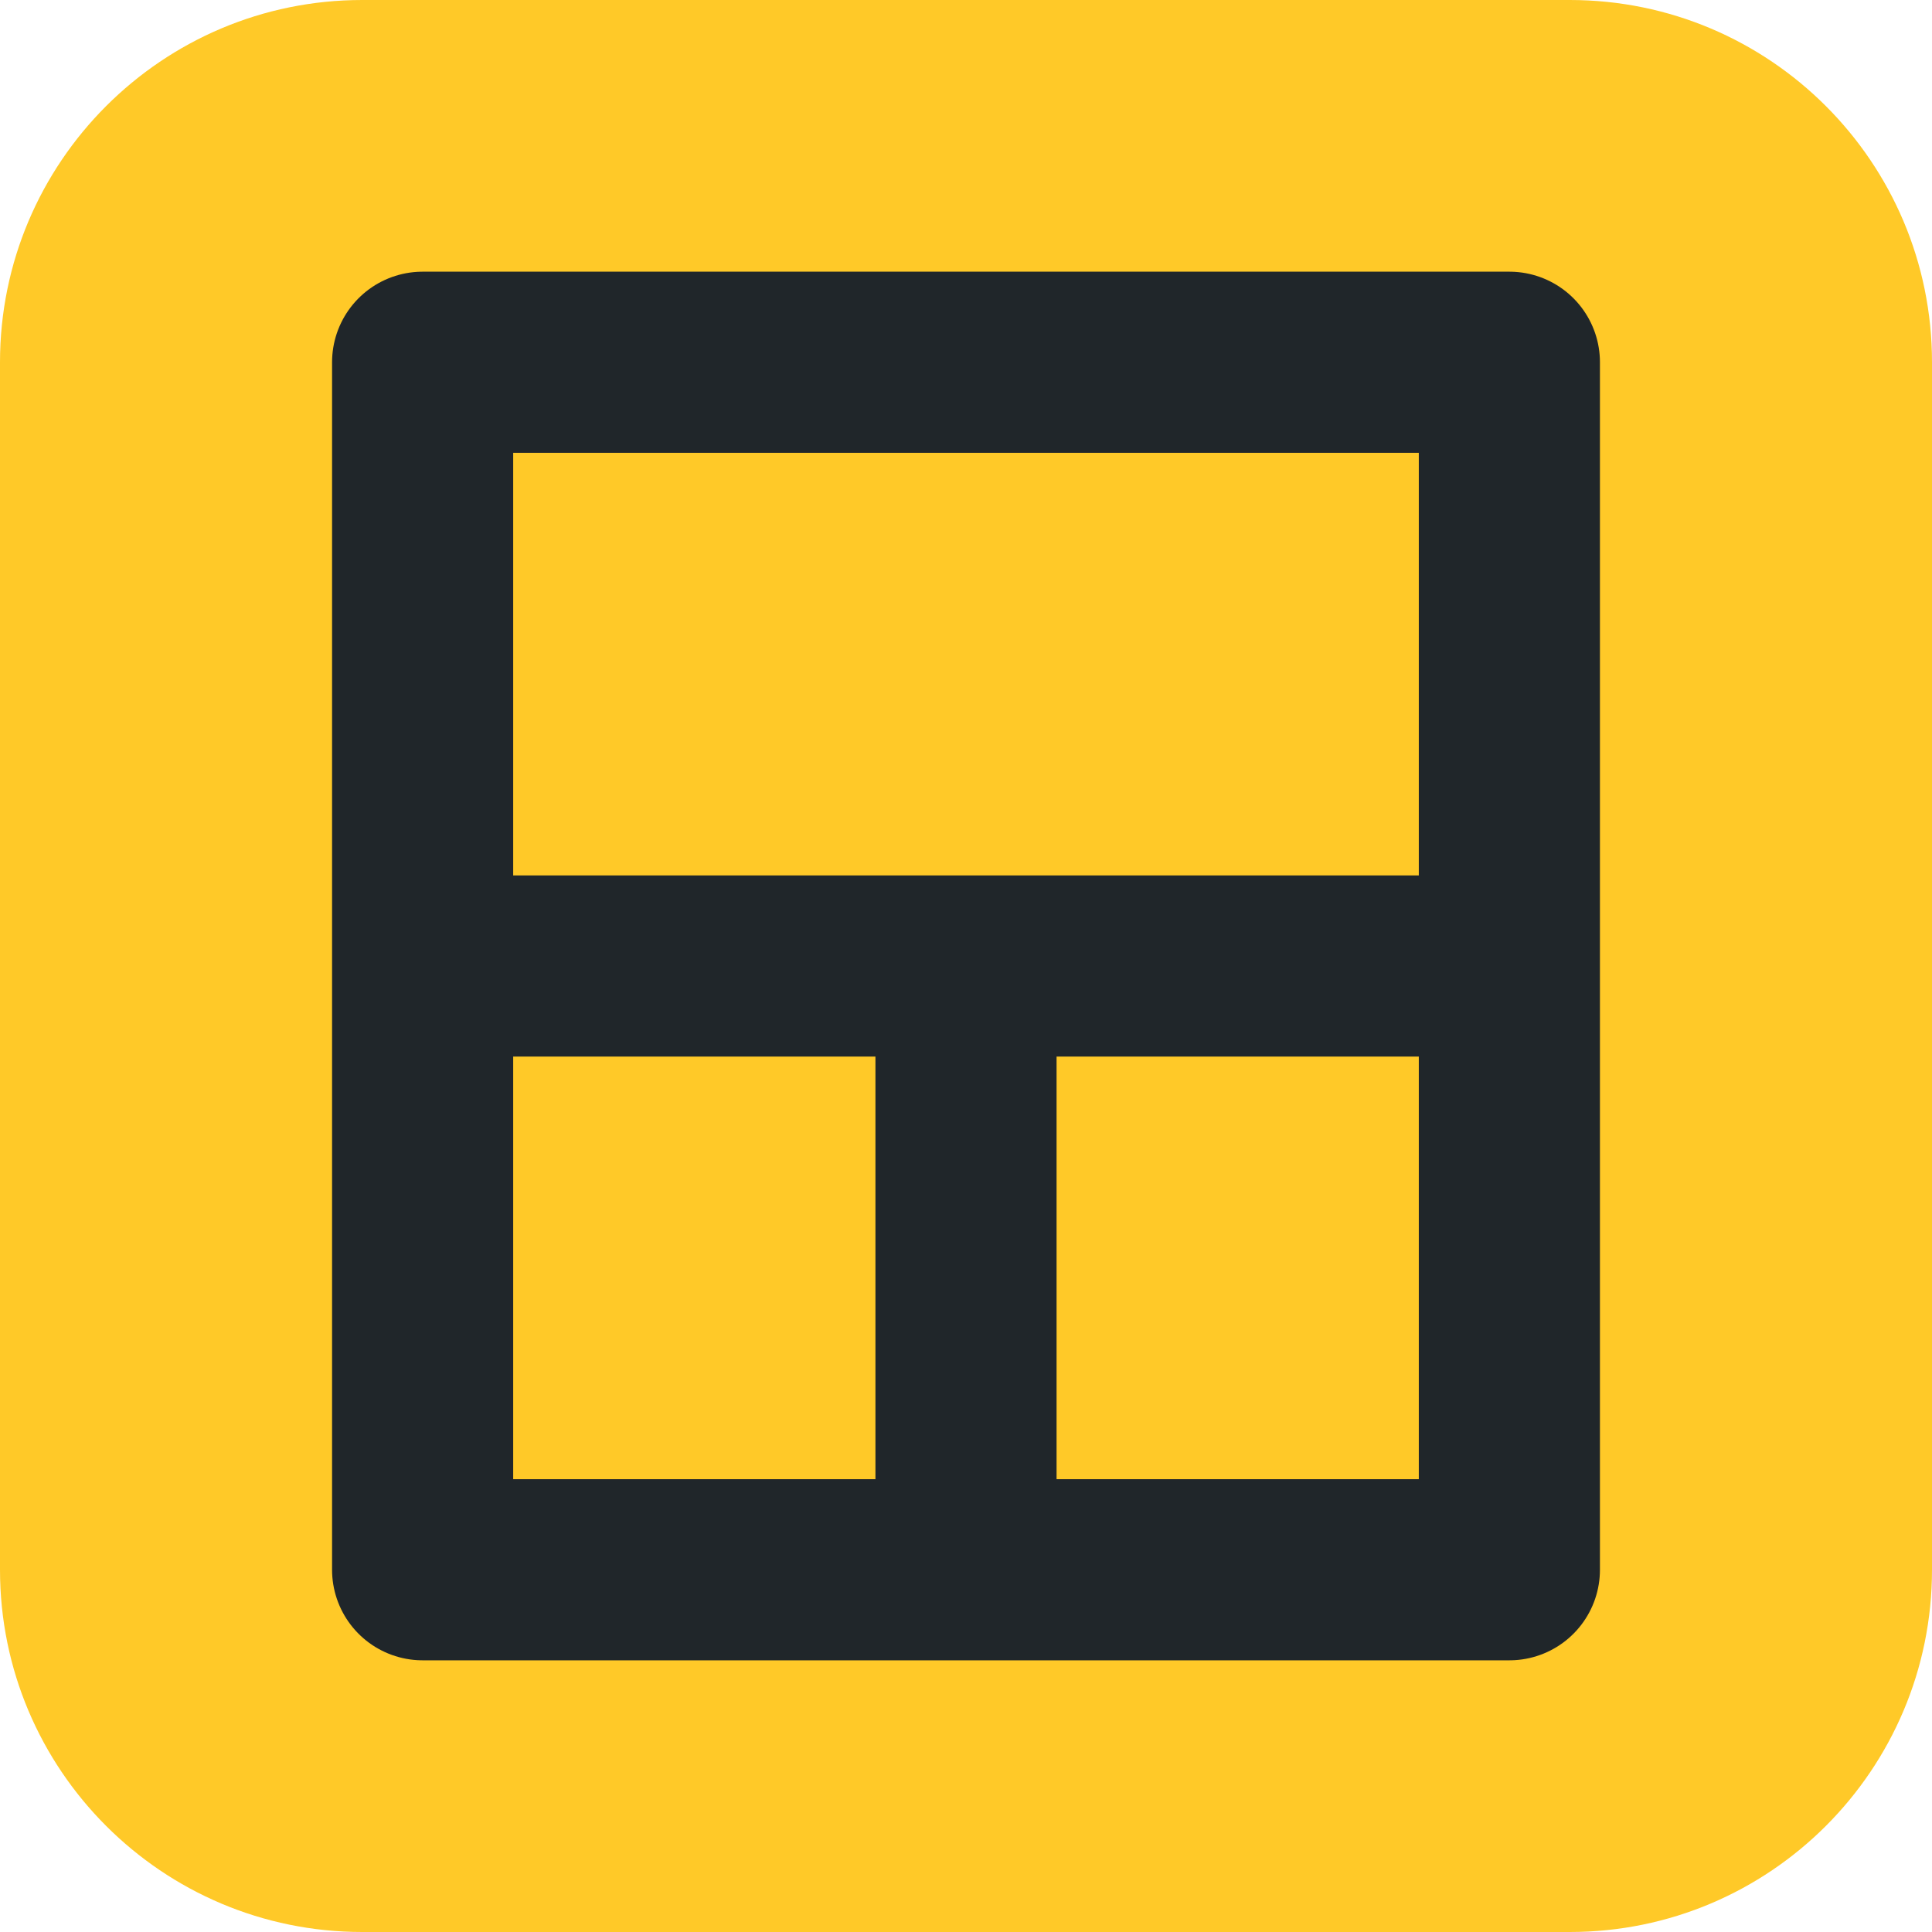
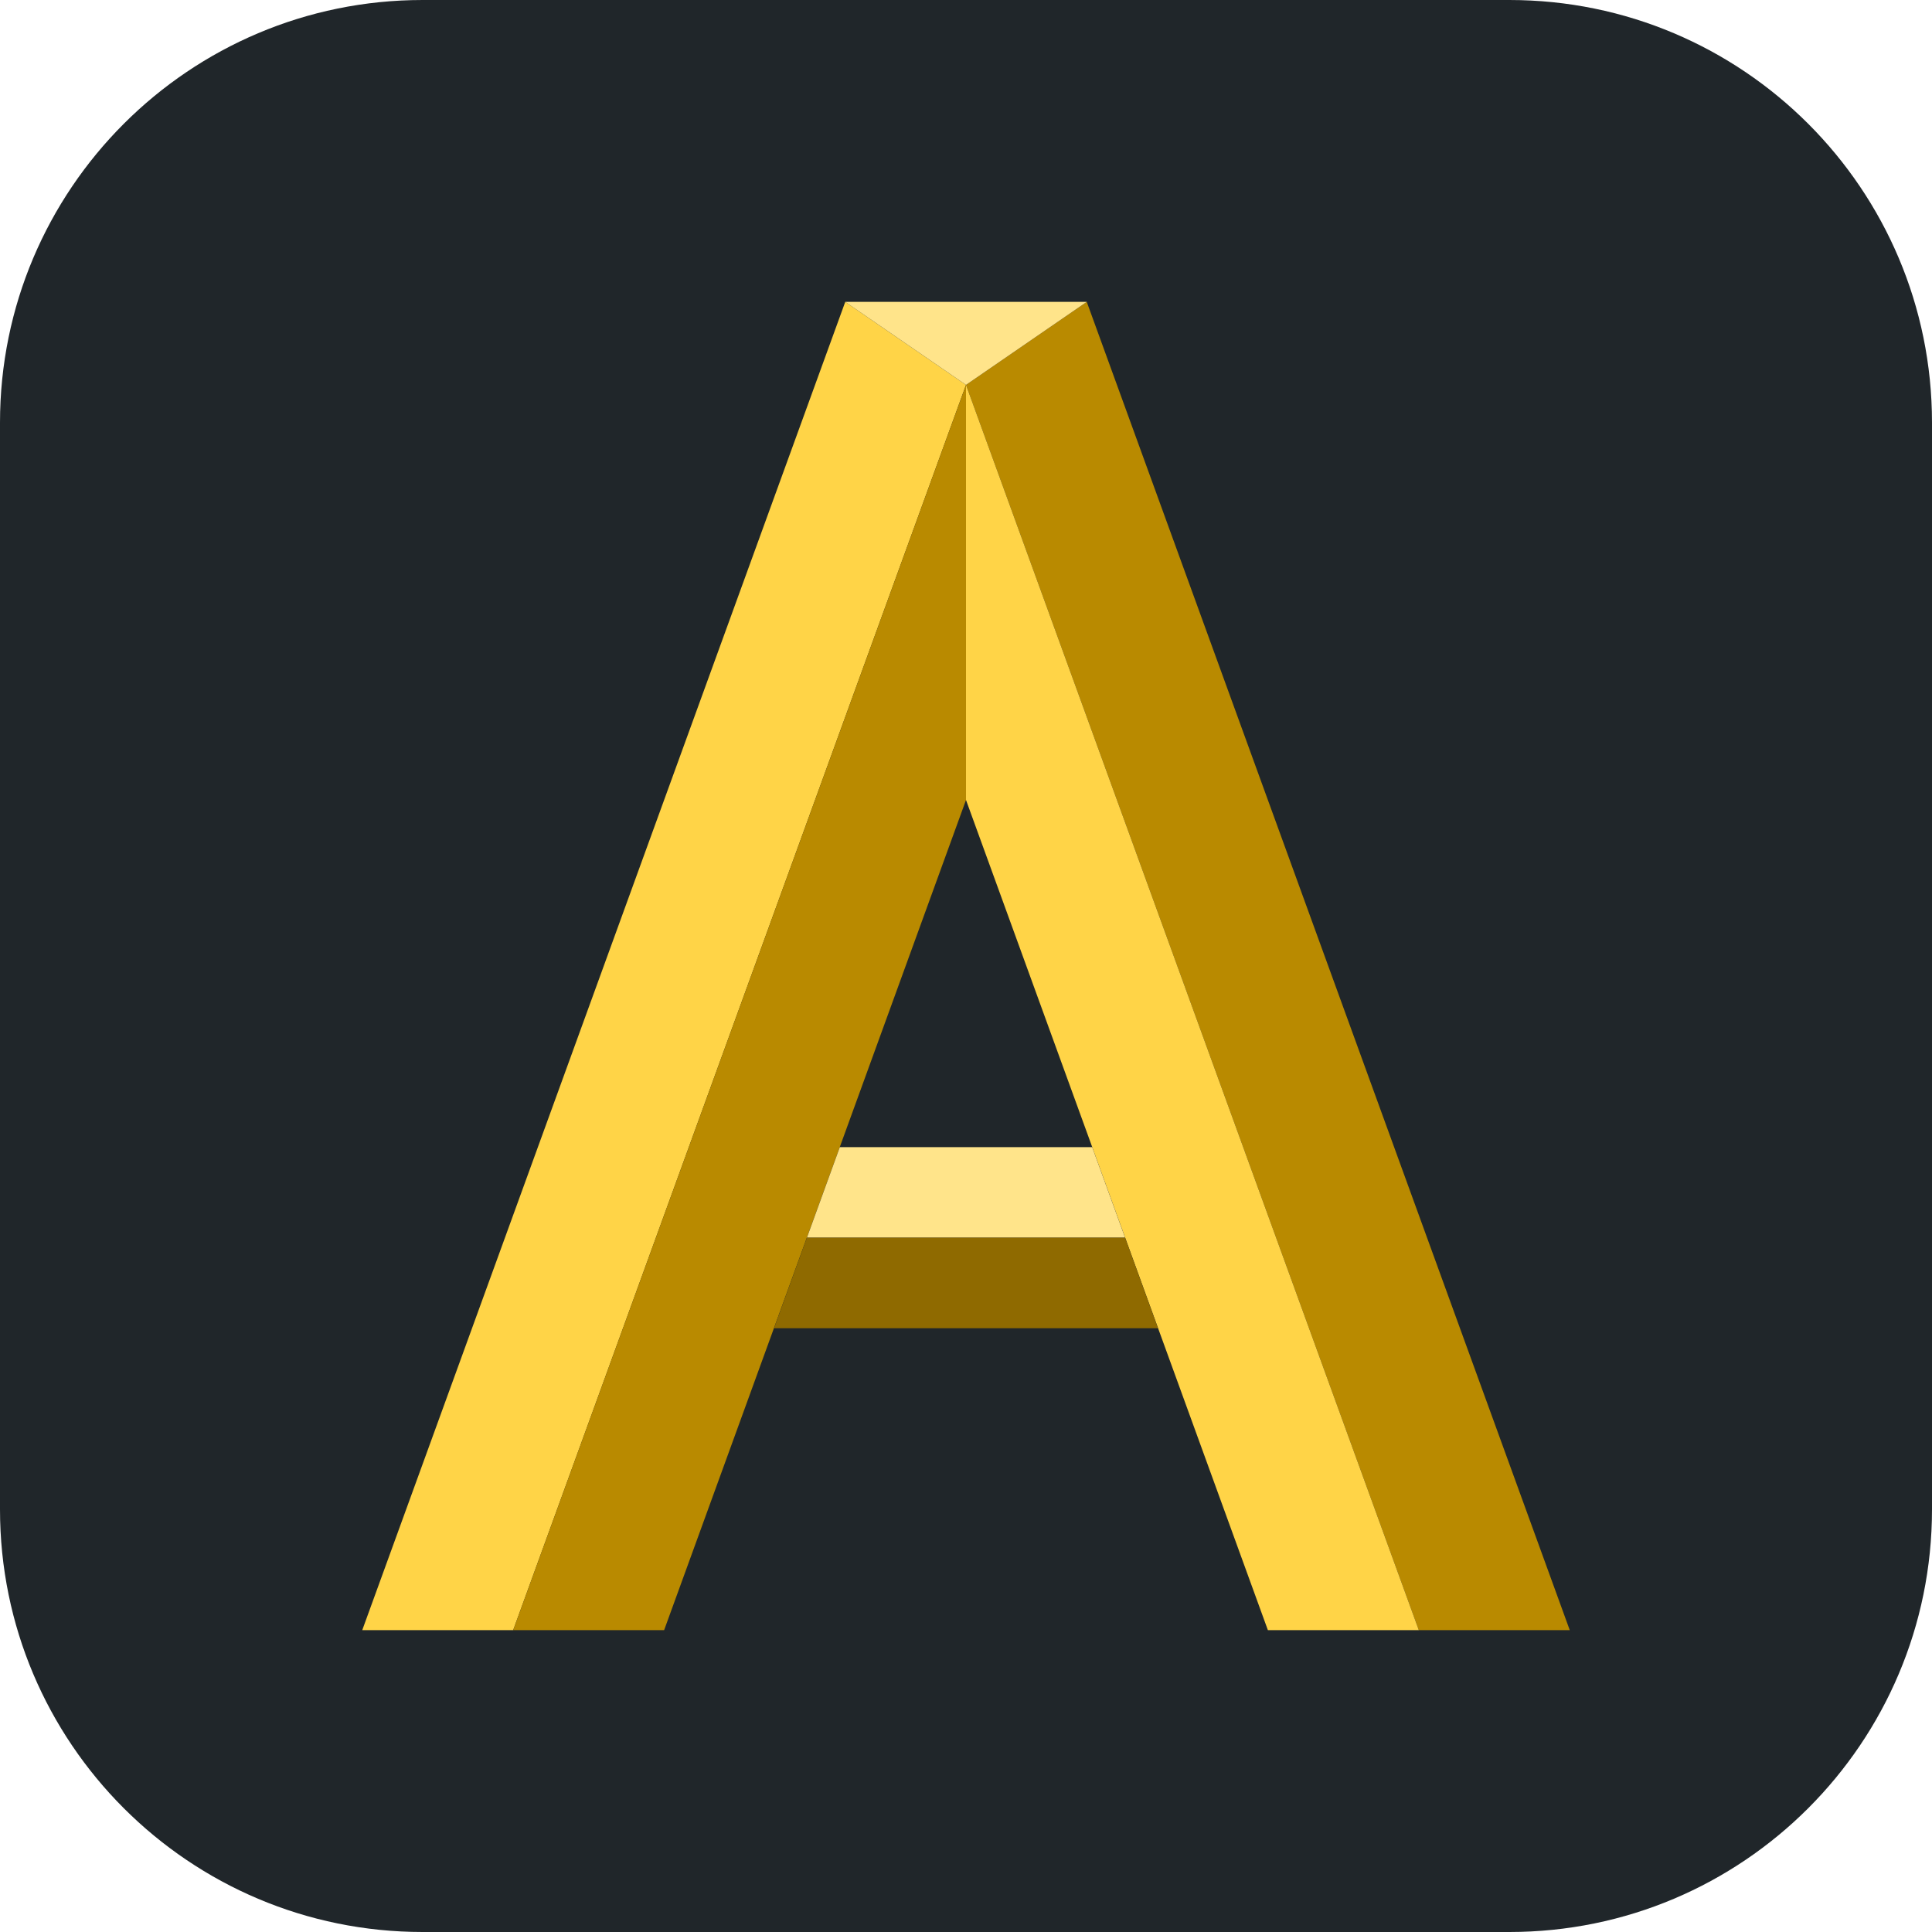
<svg xmlns="http://www.w3.org/2000/svg" viewBox="0 0 64 64">
-   <rect width="64" height="64" rx="12" fill="#ffc928" />
-   <path d="M14 12h36v40H14zM14 32h36M32 32v20" fill="none" stroke="#20262a" stroke-width="6" stroke-linejoin="round" />
+   <rect width="64" height="64" rx="14" fill="#20262a" />
+   <path d="M12 54 28 10 32 12.75 17 54Z" fill="#ffd447" />
+   <path d="M17 54 32 12.75V26.5L22 54Z" fill="#b98a00" />
+   <path d="M52 54 36 10 32 12.75 47 54Z" fill="#b98a00" />
+   <path d="M47 54 32 12.75V26.5L42 54Z" fill="#ffd447" />
+   <path d="M28 10h8l-4 2.75Z" fill="#ffe48a" />
+   <path d="M27.82 38h8.36l1.09 3H26.73Z" fill="#ffe48a" />
+   <path d="M26.73 41h10.54l1.09 3H25.64Z" fill="#8f6a00" />
</svg>
